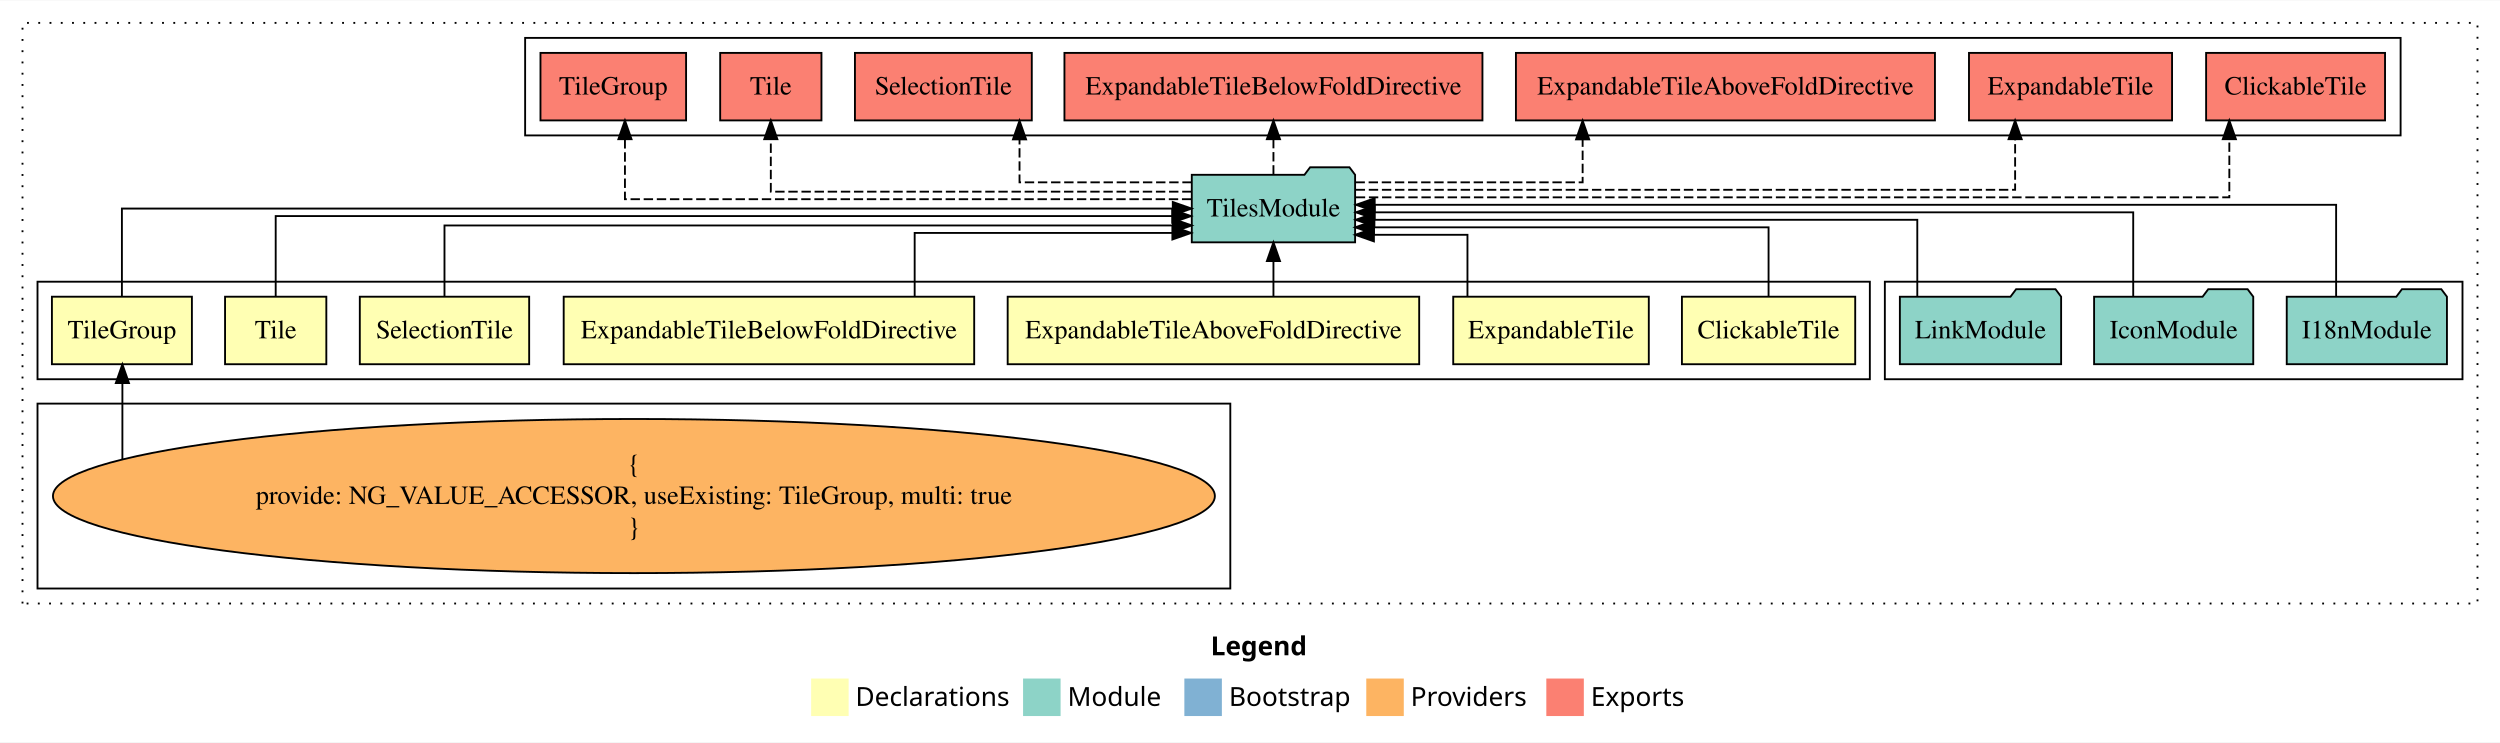
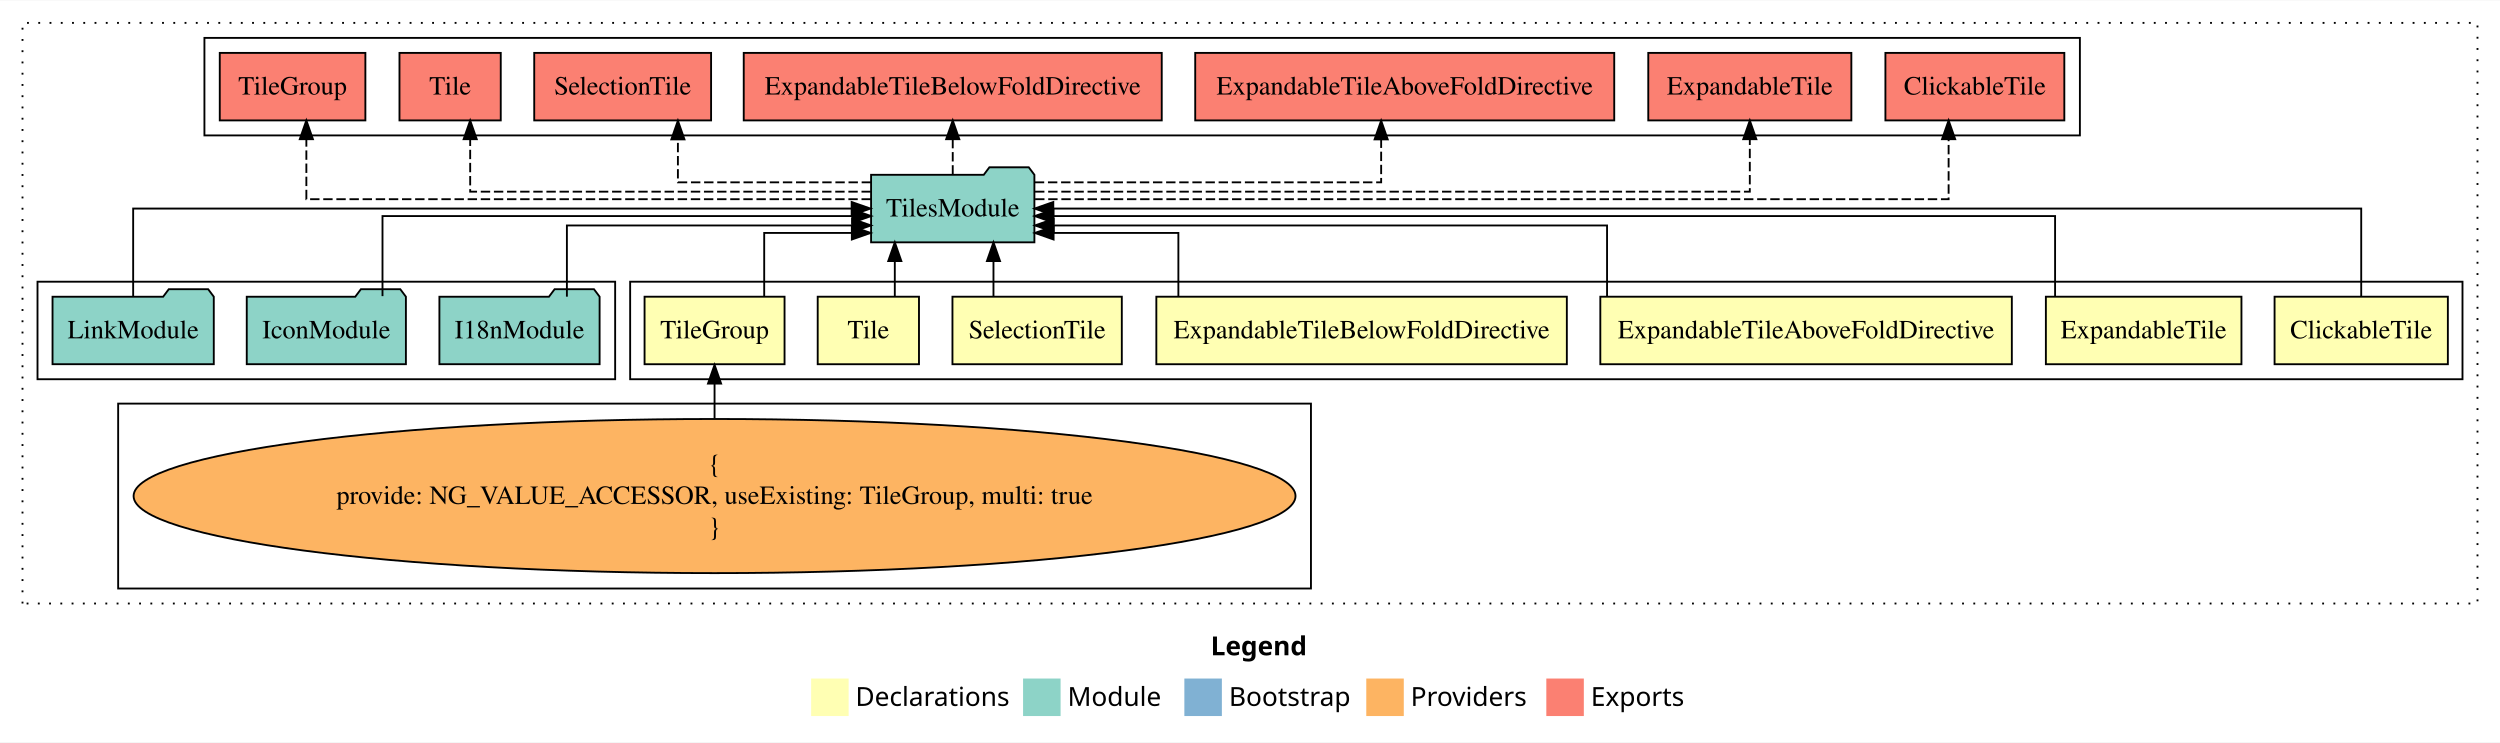
<svg xmlns="http://www.w3.org/2000/svg" width="1333pt" height="396pt" viewBox="0.00 0.00 1333.00 395.59">
  <g id="graph0" class="graph" transform="scale(1 1) rotate(0) translate(4 391.59)">
    <polygon fill="white" stroke="transparent" points="-4,4 -4,-391.59 1329,-391.59 1329,4 -4,4" />
    <text text-anchor="start" x="641.51" y="-42.4" font-family="Times-12" font-weight="bold" font-size="14.00">Legend</text>
    <polygon fill="#ffffb3" stroke="transparent" points="428.5,-10 428.5,-30 448.5,-30 448.5,-10 428.5,-10" />
    <text text-anchor="start" x="452.13" y="-15.4" font-family="Times-12" font-size="14.00">  Declarations</text>
    <polygon fill="#8dd3c7" stroke="transparent" points="541.5,-10 541.5,-30 561.5,-30 561.5,-10 541.5,-10" />
    <text text-anchor="start" x="565.23" y="-15.4" font-family="Times-12" font-size="14.00">  Module</text>
    <polygon fill="#80b1d3" stroke="transparent" points="627.5,-10 627.5,-30 647.5,-30 647.5,-10 627.5,-10" />
    <text text-anchor="start" x="651.28" y="-15.4" font-family="Times-12" font-size="14.00">  Bootstrap</text>
    <polygon fill="#fdb462" stroke="transparent" points="724.5,-10 724.5,-30 744.5,-30 744.5,-10 724.5,-10" />
    <text text-anchor="start" x="748.17" y="-15.4" font-family="Times-12" font-size="14.00">  Providers</text>
    <polygon fill="#fb8072" stroke="transparent" points="820.5,-10 820.5,-30 840.5,-30 840.5,-10 820.5,-10" />
    <text text-anchor="start" x="844.23" y="-15.4" font-family="Times-12" font-size="14.00">  Exports</text>
    <g id="clust1" class="cluster">
      <polygon fill="none" stroke="black" stroke-dasharray="1,5" points="8,-70 8,-379.59 1317,-379.59 1317,-70 8,-70" />
    </g>
    <g id="clust2" class="cluster">
-       <polygon fill="none" stroke="black" points="16,-189.59 16,-241.59 993,-241.59 993,-189.59 16,-189.59" />
+       <polygon fill="none" stroke="black" points="332,-189.59 332,-241.59 1309,-241.59 1309,-189.59 332,-189.59" />
+     </g>
+     <g id="clust9" class="cluster">
+       <polygon fill="none" stroke="black" points="59,-78 59,-176.59 695,-176.59 695,-78 59,-78" />
    </g>
    <g id="clust10" class="cluster">
-       <polygon fill="none" stroke="black" points="1001,-189.59 1001,-241.59 1309,-241.59 1309,-189.59 1001,-189.59" />
+       <polygon fill="none" stroke="black" points="16,-189.59 16,-241.59 324,-241.59 324,-189.59 16,-189.59" />
    </g>
    <g id="clust11" class="cluster">
-       <polygon fill="none" stroke="black" points="276,-319.59 276,-371.59 1276,-371.59 1276,-319.59 276,-319.59" />
-     </g>
-     <g id="clust9" class="cluster">
-       <polygon fill="none" stroke="black" points="16,-78 16,-176.59 652,-176.59 652,-78 16,-78" />
+       <polygon fill="none" stroke="black" points="105,-319.59 105,-371.59 1105,-371.59 1105,-319.59 105,-319.59" />
    </g>
    <g id="node1" class="node">
-       <polygon fill="#ffffb3" stroke="black" points="985.2,-233.59 892.8,-233.59 892.8,-197.59 985.2,-197.59 985.2,-233.59" />
-       <text text-anchor="middle" x="939" y="-211.39" font-family="Times,serif" font-size="14.00">ClickableTile</text>
+       <polygon fill="#ffffb3" stroke="black" points="1301.2,-233.59 1208.8,-233.59 1208.8,-197.59 1301.2,-197.59 1301.2,-233.59" />
+       <text text-anchor="middle" x="1255" y="-211.39" font-family="Times,serif" font-size="14.00">ClickableTile</text>
    </g>
    <g id="node8" class="node">
-       <polygon fill="#8dd3c7" stroke="black" points="718.54,-298.59 715.54,-302.59 694.54,-302.59 691.54,-298.59 631.46,-298.59 631.46,-262.59 718.54,-262.59 718.54,-298.59" />
-       <text text-anchor="middle" x="675" y="-276.39" font-family="Times,serif" font-size="14.00">TilesModule</text>
+       <polygon fill="#8dd3c7" stroke="black" points="547.54,-298.59 544.54,-302.59 523.54,-302.59 520.54,-298.59 460.46,-298.59 460.46,-262.59 547.54,-262.59 547.54,-298.59" />
+       <text text-anchor="middle" x="504" y="-276.39" font-family="Times,serif" font-size="14.00">TilesModule</text>
    </g>
    <g id="edge1" class="edge">
-       <path fill="none" stroke="black" d="M939,-233.6C939,-249.64 939,-270.59 939,-270.59 939,-270.59 728.59,-270.59 728.59,-270.59" />
-       <polygon fill="black" stroke="black" points="728.59,-267.09 718.59,-270.59 728.59,-274.09 728.59,-267.09" />
+       <path fill="none" stroke="black" d="M1255,-233.7C1255,-252.93 1255,-280.59 1255,-280.59 1255,-280.59 557.62,-280.59 557.62,-280.59" />
+       <polygon fill="black" stroke="black" points="557.62,-277.09 547.62,-280.59 557.62,-284.09 557.62,-277.09" />
    </g>
    <g id="node2" class="node">
-       <polygon fill="#ffffb3" stroke="black" points="875.14,-233.59 770.86,-233.59 770.86,-197.59 875.14,-197.59 875.14,-233.59" />
-       <text text-anchor="middle" x="823" y="-211.39" font-family="Times,serif" font-size="14.00">ExpandableTile</text>
+       <polygon fill="#ffffb3" stroke="black" points="1191.14,-233.59 1086.86,-233.59 1086.86,-197.59 1191.14,-197.59 1191.14,-233.59" />
+       <text text-anchor="middle" x="1139" y="-211.39" font-family="Times,serif" font-size="14.00">ExpandableTile</text>
    </g>
    <g id="edge2" class="edge">
-       <path fill="none" stroke="black" d="M778.45,-233.71C778.45,-248.37 778.45,-266.59 778.45,-266.59 778.45,-266.59 728.57,-266.59 728.57,-266.59" />
-       <polygon fill="black" stroke="black" points="728.57,-263.09 718.57,-266.59 728.57,-270.09 728.57,-263.09" />
+       <path fill="none" stroke="black" d="M1091.77,-233.89C1091.77,-251.86 1091.77,-276.59 1091.77,-276.59 1091.77,-276.59 557.7,-276.59 557.7,-276.59" />
+       <polygon fill="black" stroke="black" points="557.7,-273.09 547.7,-276.59 557.7,-280.09 557.7,-273.09" />
    </g>
    <g id="node3" class="node">
-       <polygon fill="#ffffb3" stroke="black" points="752.71,-233.59 533.29,-233.59 533.29,-197.59 752.71,-197.59 752.71,-233.59" />
-       <text text-anchor="middle" x="643" y="-211.39" font-family="Times,serif" font-size="14.00">ExpandableTileAboveFoldDirective</text>
+       <polygon fill="#ffffb3" stroke="black" points="1068.71,-233.59 849.29,-233.59 849.29,-197.59 1068.71,-197.59 1068.71,-233.59" />
+       <text text-anchor="middle" x="959" y="-211.39" font-family="Times,serif" font-size="14.00">ExpandableTileAboveFoldDirective</text>
    </g>
    <g id="edge3" class="edge">
-       <path fill="none" stroke="black" d="M675,-233.7C675,-233.7 675,-252.58 675,-252.58" />
-       <polygon fill="black" stroke="black" points="671.5,-252.58 675,-262.58 678.5,-252.58 671.5,-252.58" />
+       <path fill="none" stroke="black" d="M852.88,-233.62C852.88,-249.99 852.88,-271.59 852.88,-271.59 852.88,-271.59 557.83,-271.59 557.83,-271.59" />
+       <polygon fill="black" stroke="black" points="557.83,-268.09 547.83,-271.59 557.83,-275.09 557.83,-268.09" />
    </g>
    <g id="node4" class="node">
-       <polygon fill="#ffffb3" stroke="black" points="515.44,-233.59 296.56,-233.59 296.56,-197.59 515.44,-197.59 515.44,-233.59" />
-       <text text-anchor="middle" x="406" y="-211.39" font-family="Times,serif" font-size="14.00">ExpandableTileBelowFoldDirective</text>
+       <polygon fill="#ffffb3" stroke="black" points="831.44,-233.59 612.56,-233.59 612.56,-197.59 831.44,-197.59 831.44,-233.59" />
+       <text text-anchor="middle" x="722" y="-211.39" font-family="Times,serif" font-size="14.00">ExpandableTileBelowFoldDirective</text>
    </g>
    <g id="edge4" class="edge">
-       <path fill="none" stroke="black" d="M483.7,-233.78C483.7,-248.77 483.7,-267.59 483.7,-267.59 483.7,-267.59 621.11,-267.59 621.11,-267.59" />
-       <polygon fill="black" stroke="black" points="621.11,-271.09 631.11,-267.59 621.11,-264.09 621.11,-271.09" />
+       <path fill="none" stroke="black" d="M624.31,-233.78C624.31,-248.77 624.31,-267.59 624.31,-267.59 624.31,-267.59 557.77,-267.59 557.77,-267.59" />
+       <polygon fill="black" stroke="black" points="557.77,-264.09 547.77,-267.59 557.77,-271.09 557.77,-264.09" />
    </g>
    <g id="node5" class="node">
-       <polygon fill="#ffffb3" stroke="black" points="278.15,-233.59 187.85,-233.59 187.85,-197.59 278.15,-197.59 278.15,-233.59" />
-       <text text-anchor="middle" x="233" y="-211.39" font-family="Times,serif" font-size="14.00">SelectionTile</text>
+       <polygon fill="#ffffb3" stroke="black" points="594.15,-233.59 503.85,-233.59 503.85,-197.59 594.15,-197.59 594.15,-233.59" />
+       <text text-anchor="middle" x="549" y="-211.39" font-family="Times,serif" font-size="14.00">SelectionTile</text>
    </g>
    <g id="edge5" class="edge">
-       <path fill="none" stroke="black" d="M233,-233.62C233,-249.99 233,-271.59 233,-271.59 233,-271.59 621.41,-271.59 621.41,-271.59" />
-       <polygon fill="black" stroke="black" points="621.41,-275.09 631.41,-271.59 621.41,-268.09 621.41,-275.09" />
+       <path fill="none" stroke="black" d="M525.72,-233.7C525.72,-233.7 525.72,-252.58 525.72,-252.58" />
+       <polygon fill="black" stroke="black" points="522.22,-252.58 525.72,-262.58 529.22,-252.58 522.22,-252.58" />
    </g>
    <g id="node6" class="node">
-       <polygon fill="#ffffb3" stroke="black" points="170,-233.59 116,-233.59 116,-197.59 170,-197.59 170,-233.59" />
-       <text text-anchor="middle" x="143" y="-211.39" font-family="Times,serif" font-size="14.00">Tile</text>
+       <polygon fill="#ffffb3" stroke="black" points="486,-233.59 432,-233.59 432,-197.59 486,-197.59 486,-233.59" />
+       <text text-anchor="middle" x="459" y="-211.39" font-family="Times,serif" font-size="14.00">Tile</text>
    </g>
    <g id="edge6" class="edge">
-       <path fill="none" stroke="black" d="M143,-233.89C143,-251.86 143,-276.59 143,-276.59 143,-276.59 621.01,-276.59 621.01,-276.59" />
-       <polygon fill="black" stroke="black" points="621.01,-280.09 631.01,-276.59 621.01,-273.09 621.01,-280.09" />
+       <path fill="none" stroke="black" d="M473.11,-233.7C473.11,-233.7 473.11,-252.58 473.11,-252.58" />
+       <polygon fill="black" stroke="black" points="469.61,-252.58 473.11,-262.58 476.61,-252.58 469.61,-252.58" />
    </g>
    <g id="node7" class="node">
-       <polygon fill="#ffffb3" stroke="black" points="98.32,-233.59 23.68,-233.59 23.68,-197.59 98.32,-197.59 98.32,-233.59" />
-       <text text-anchor="middle" x="61" y="-211.39" font-family="Times,serif" font-size="14.00">TileGroup</text>
+       <polygon fill="#ffffb3" stroke="black" points="414.32,-233.59 339.68,-233.59 339.68,-197.59 414.32,-197.59 414.32,-233.59" />
+       <text text-anchor="middle" x="377" y="-211.39" font-family="Times,serif" font-size="14.00">TileGroup</text>
    </g>
    <g id="edge7" class="edge">
-       <path fill="none" stroke="black" d="M61,-233.7C61,-252.93 61,-280.59 61,-280.59 61,-280.59 621.33,-280.59 621.33,-280.59" />
-       <polygon fill="black" stroke="black" points="621.33,-284.09 631.33,-280.59 621.33,-277.09 621.33,-284.09" />
+       <path fill="none" stroke="black" d="M403.47,-233.78C403.47,-248.77 403.47,-267.59 403.47,-267.59 403.47,-267.59 450.2,-267.59 450.2,-267.59" />
+       <polygon fill="black" stroke="black" points="450.2,-271.09 460.2,-267.59 450.2,-264.09 450.2,-271.09" />
    </g>
    <g id="node13" class="node">
-       <polygon fill="#fb8072" stroke="black" points="1267.7,-363.59 1172.3,-363.59 1172.3,-327.59 1267.7,-327.59 1267.7,-363.59" />
-       <text text-anchor="middle" x="1220" y="-341.39" font-family="Times,serif" font-size="14.00">ClickableTile </text>
+       <polygon fill="#fb8072" stroke="black" points="1096.7,-363.59 1001.3,-363.59 1001.3,-327.59 1096.7,-327.59 1096.7,-363.59" />
+       <text text-anchor="middle" x="1049" y="-341.39" font-family="Times,serif" font-size="14.00">ClickableTile </text>
    </g>
    <g id="edge12" class="edge">
-       <path fill="none" stroke="black" stroke-dasharray="5,2" d="M718.9,-286.59C842.53,-286.59 1184.68,-286.59 1184.68,-286.59 1184.68,-286.59 1184.68,-317.57 1184.68,-317.57" />
-       <polygon fill="black" stroke="black" points="1181.18,-317.57 1184.68,-327.57 1188.18,-317.57 1181.18,-317.57" />
+       <path fill="none" stroke="black" stroke-dasharray="5,2" d="M547.91,-285.59C675.13,-285.59 1035,-285.59 1035,-285.59 1035,-285.59 1035,-317.59 1035,-317.59" />
+       <polygon fill="black" stroke="black" points="1031.5,-317.59 1035,-327.59 1038.5,-317.59 1031.5,-317.59" />
    </g>
    <g id="node14" class="node">
-       <polygon fill="#fb8072" stroke="black" points="1154.14,-363.59 1045.86,-363.59 1045.86,-327.59 1154.14,-327.59 1154.14,-363.59" />
-       <text text-anchor="middle" x="1100" y="-341.39" font-family="Times,serif" font-size="14.00">ExpandableTile </text>
+       <polygon fill="#fb8072" stroke="black" points="983.14,-363.59 874.86,-363.59 874.86,-327.59 983.14,-327.59 983.14,-363.59" />
+       <text text-anchor="middle" x="929" y="-341.39" font-family="Times,serif" font-size="14.00">ExpandableTile </text>
    </g>
    <g id="edge13" class="edge">
-       <path fill="none" stroke="black" stroke-dasharray="5,2" d="M718.83,-290.59C821.8,-290.59 1070.46,-290.59 1070.46,-290.59 1070.46,-290.59 1070.46,-317.58 1070.46,-317.58" />
-       <polygon fill="black" stroke="black" points="1066.96,-317.58 1070.46,-327.58 1073.96,-317.58 1066.96,-317.58" />
+       <path fill="none" stroke="black" stroke-dasharray="5,2" d="M547.88,-289.59C656.47,-289.59 929,-289.59 929,-289.59 929,-289.59 929,-317.56 929,-317.56" />
+       <polygon fill="black" stroke="black" points="925.5,-317.56 929,-327.56 932.5,-317.56 925.5,-317.56" />
    </g>
    <g id="node15" class="node">
-       <polygon fill="#fb8072" stroke="black" points="1027.71,-363.59 804.29,-363.59 804.29,-327.59 1027.71,-327.59 1027.71,-363.59" />
-       <text text-anchor="middle" x="916" y="-341.39" font-family="Times,serif" font-size="14.00">ExpandableTileAboveFoldDirective </text>
+       <polygon fill="#fb8072" stroke="black" points="856.71,-363.59 633.29,-363.59 633.29,-327.59 856.71,-327.59 856.71,-363.59" />
+       <text text-anchor="middle" x="745" y="-341.39" font-family="Times,serif" font-size="14.00">ExpandableTileAboveFoldDirective </text>
    </g>
    <g id="edge14" class="edge">
-       <path fill="none" stroke="black" stroke-dasharray="5,2" d="M718.75,-294.59C767.58,-294.59 839.86,-294.59 839.86,-294.59 839.86,-294.59 839.86,-317.47 839.86,-317.47" />
-       <polygon fill="black" stroke="black" points="836.36,-317.47 839.86,-327.47 843.36,-317.47 836.36,-317.47" />
+       <path fill="none" stroke="black" stroke-dasharray="5,2" d="M547.77,-294.59C614.1,-294.59 732.43,-294.59 732.43,-294.59 732.43,-294.59 732.43,-317.47 732.43,-317.47" />
+       <polygon fill="black" stroke="black" points="728.93,-317.47 732.43,-327.47 735.93,-317.47 728.93,-317.47" />
    </g>
    <g id="node16" class="node">
-       <polygon fill="#fb8072" stroke="black" points="786.44,-363.59 563.56,-363.59 563.56,-327.59 786.44,-327.59 786.44,-363.59" />
-       <text text-anchor="middle" x="675" y="-341.39" font-family="Times,serif" font-size="14.00">ExpandableTileBelowFoldDirective </text>
+       <polygon fill="#fb8072" stroke="black" points="615.44,-363.59 392.56,-363.59 392.56,-327.59 615.44,-327.59 615.44,-363.59" />
+       <text text-anchor="middle" x="504" y="-341.39" font-family="Times,serif" font-size="14.00">ExpandableTileBelowFoldDirective </text>
    </g>
    <g id="edge15" class="edge">
-       <path fill="none" stroke="black" stroke-dasharray="5,2" d="M675,-298.7C675,-298.7 675,-317.58 675,-317.58" />
-       <polygon fill="black" stroke="black" points="671.5,-317.58 675,-327.58 678.5,-317.58 671.5,-317.58" />
+       <path fill="none" stroke="black" stroke-dasharray="5,2" d="M504,-298.7C504,-298.7 504,-317.58 504,-317.58" />
+       <polygon fill="black" stroke="black" points="500.5,-317.58 504,-327.58 507.5,-317.58 500.5,-317.58" />
    </g>
    <g id="node17" class="node">
-       <polygon fill="#fb8072" stroke="black" points="546.15,-363.59 451.85,-363.59 451.85,-327.59 546.15,-327.59 546.15,-363.59" />
-       <text text-anchor="middle" x="499" y="-341.39" font-family="Times,serif" font-size="14.00">SelectionTile </text>
+       <polygon fill="#fb8072" stroke="black" points="375.15,-363.59 280.85,-363.59 280.85,-327.59 375.15,-327.59 375.15,-363.59" />
+       <text text-anchor="middle" x="328" y="-341.39" font-family="Times,serif" font-size="14.00">SelectionTile </text>
    </g>
    <g id="edge16" class="edge">
-       <path fill="none" stroke="black" stroke-dasharray="5,2" d="M631.42,-294.59C591.84,-294.59 539.61,-294.59 539.61,-294.59 539.61,-294.59 539.61,-317.47 539.61,-317.47" />
-       <polygon fill="black" stroke="black" points="536.11,-317.47 539.61,-327.47 543.11,-317.47 536.11,-317.47" />
+       <path fill="none" stroke="black" stroke-dasharray="5,2" d="M460.43,-294.59C417.23,-294.59 357.46,-294.59 357.46,-294.59 357.46,-294.59 357.46,-317.47 357.46,-317.47" />
+       <polygon fill="black" stroke="black" points="353.96,-317.47 357.46,-327.47 360.96,-317.47 353.96,-317.47" />
    </g>
    <g id="node18" class="node">
-       <polygon fill="#fb8072" stroke="black" points="434,-363.59 380,-363.59 380,-327.59 434,-327.59 434,-363.59" />
-       <text text-anchor="middle" x="407" y="-341.39" font-family="Times,serif" font-size="14.00">Tile </text>
+       <polygon fill="#fb8072" stroke="black" points="263,-363.59 209,-363.59 209,-327.59 263,-327.59 263,-363.59" />
+       <text text-anchor="middle" x="236" y="-341.39" font-family="Times,serif" font-size="14.00">Tile </text>
    </g>
    <g id="edge17" class="edge">
-       <path fill="none" stroke="black" stroke-dasharray="5,2" d="M631.34,-289.59C555.4,-289.59 407,-289.59 407,-289.59 407,-289.59 407,-317.56 407,-317.56" />
-       <polygon fill="black" stroke="black" points="403.5,-317.56 407,-327.56 410.5,-317.56 403.5,-317.56" />
+       <path fill="none" stroke="black" stroke-dasharray="5,2" d="M460.35,-289.59C386.94,-289.59 246.7,-289.59 246.7,-289.59 246.7,-289.59 246.7,-317.56 246.7,-317.56" />
+       <polygon fill="black" stroke="black" points="243.2,-317.56 246.7,-327.56 250.2,-317.56 243.2,-317.56" />
    </g>
    <g id="node19" class="node">
-       <polygon fill="#fb8072" stroke="black" points="361.82,-363.59 284.18,-363.59 284.18,-327.59 361.82,-327.59 361.82,-363.59" />
-       <text text-anchor="middle" x="323" y="-341.39" font-family="Times,serif" font-size="14.00">TileGroup </text>
+       <polygon fill="#fb8072" stroke="black" points="190.82,-363.59 113.18,-363.59 113.18,-327.59 190.82,-327.59 190.82,-363.59" />
+       <text text-anchor="middle" x="152" y="-341.39" font-family="Times,serif" font-size="14.00">TileGroup </text>
    </g>
    <g id="edge18" class="edge">
-       <path fill="none" stroke="black" stroke-dasharray="5,2" d="M631.21,-285.59C538.16,-285.59 329.22,-285.59 329.22,-285.59 329.22,-285.59 329.22,-317.59 329.22,-317.59" />
-       <polygon fill="black" stroke="black" points="325.72,-317.59 329.22,-327.59 332.72,-317.59 325.72,-317.59" />
+       <path fill="none" stroke="black" stroke-dasharray="5,2" d="M460.35,-285.59C367.61,-285.59 159.35,-285.59 159.35,-285.59 159.35,-285.59 159.35,-317.59 159.35,-317.59" />
+       <polygon fill="black" stroke="black" points="155.85,-317.59 159.35,-327.59 162.85,-317.59 155.85,-317.59" />
    </g>
    <g id="node9" class="node">
-       <ellipse fill="#fdb462" stroke="black" cx="334" cy="-127.3" rx="309.77" ry="41.09" />
-       <text text-anchor="middle" x="334" y="-139.9" font-family="Times,serif" font-size="14.00">{</text>
-       <text text-anchor="middle" x="334" y="-123.1" font-family="Times,serif" font-size="14.00">    provide: NG_VALUE_ACCESSOR, useExisting: TileGroup, multi: true</text>
-       <text text-anchor="middle" x="334" y="-106.3" font-family="Times,serif" font-size="14.00">}</text>
+       <ellipse fill="#fdb462" stroke="black" cx="377" cy="-127.3" rx="309.77" ry="41.09" />
+       <text text-anchor="middle" x="377" y="-139.9" font-family="Times,serif" font-size="14.00">{</text>
+       <text text-anchor="middle" x="377" y="-123.1" font-family="Times,serif" font-size="14.00">    provide: NG_VALUE_ACCESSOR, useExisting: TileGroup, multi: true</text>
+       <text text-anchor="middle" x="377" y="-106.3" font-family="Times,serif" font-size="14.00">}</text>
    </g>
    <g id="edge8" class="edge">
-       <path fill="none" stroke="black" d="M61.26,-146.89C61.26,-146.89 61.26,-187.55 61.26,-187.55" />
-       <polygon fill="black" stroke="black" points="57.76,-187.55 61.26,-197.55 64.76,-187.55 57.76,-187.55" />
+       <path fill="none" stroke="black" d="M377,-168.6C377,-168.6 377,-187.26 377,-187.26" />
+       <polygon fill="black" stroke="black" points="373.5,-187.26 377,-197.26 380.5,-187.26 373.5,-187.26" />
    </g>
    <g id="node10" class="node">
-       <polygon fill="#8dd3c7" stroke="black" points="1300.71,-233.59 1297.71,-237.59 1276.71,-237.59 1273.71,-233.59 1215.29,-233.59 1215.29,-197.59 1300.71,-197.59 1300.71,-233.59" />
-       <text text-anchor="middle" x="1258" y="-211.39" font-family="Times,serif" font-size="14.00">I18nModule</text>
+       <polygon fill="#8dd3c7" stroke="black" points="315.71,-233.59 312.71,-237.59 291.71,-237.59 288.71,-233.59 230.29,-233.59 230.29,-197.59 315.71,-197.59 315.71,-233.59" />
+       <text text-anchor="middle" x="273" y="-211.39" font-family="Times,serif" font-size="14.00">I18nModule</text>
    </g>
    <g id="edge9" class="edge">
-       <path fill="none" stroke="black" d="M1241.62,-233.9C1241.62,-253.74 1241.62,-282.59 1241.62,-282.59 1241.62,-282.59 728.99,-282.59 728.99,-282.59" />
-       <polygon fill="black" stroke="black" points="728.99,-279.09 718.99,-282.59 728.99,-286.09 728.99,-279.09" />
+       <path fill="none" stroke="black" d="M298.27,-233.62C298.27,-249.99 298.27,-271.59 298.27,-271.59 298.27,-271.59 450.37,-271.59 450.37,-271.59" />
+       <polygon fill="black" stroke="black" points="450.37,-275.09 460.37,-271.59 450.37,-268.09 450.37,-275.09" />
    </g>
    <g id="node11" class="node">
-       <polygon fill="#8dd3c7" stroke="black" points="1197.43,-233.59 1194.43,-237.59 1173.43,-237.59 1170.43,-233.59 1112.57,-233.59 1112.57,-197.59 1197.43,-197.59 1197.43,-233.59" />
-       <text text-anchor="middle" x="1155" y="-211.39" font-family="Times,serif" font-size="14.00">IconModule</text>
+       <polygon fill="#8dd3c7" stroke="black" points="212.43,-233.59 209.43,-237.59 188.43,-237.59 185.43,-233.59 127.57,-233.59 127.57,-197.59 212.43,-197.59 212.43,-233.59" />
+       <text text-anchor="middle" x="170" y="-211.39" font-family="Times,serif" font-size="14.00">IconModule</text>
    </g>
    <g id="edge10" class="edge">
-       <path fill="none" stroke="black" d="M1133.43,-233.81C1133.43,-252.42 1133.43,-278.59 1133.43,-278.59 1133.43,-278.59 728.96,-278.59 728.96,-278.59" />
-       <polygon fill="black" stroke="black" points="728.96,-275.09 718.96,-278.59 728.96,-282.09 728.96,-275.09" />
+       <path fill="none" stroke="black" d="M199.95,-233.89C199.95,-251.86 199.95,-276.59 199.95,-276.59 199.95,-276.59 450.44,-276.59 450.44,-276.59" />
+       <polygon fill="black" stroke="black" points="450.44,-280.09 460.44,-276.59 450.44,-273.09 450.44,-280.09" />
    </g>
    <g id="node12" class="node">
-       <polygon fill="#8dd3c7" stroke="black" points="1094.99,-233.59 1091.99,-237.59 1070.99,-237.59 1067.99,-233.59 1009.01,-233.59 1009.01,-197.59 1094.99,-197.59 1094.99,-233.59" />
-       <text text-anchor="middle" x="1052" y="-211.39" font-family="Times,serif" font-size="14.00">LinkModule</text>
+       <polygon fill="#8dd3c7" stroke="black" points="109.99,-233.59 106.99,-237.59 85.99,-237.59 82.99,-233.59 24.01,-233.59 24.01,-197.59 109.99,-197.59 109.99,-233.59" />
+       <text text-anchor="middle" x="67" y="-211.39" font-family="Times,serif" font-size="14.00">LinkModule</text>
    </g>
    <g id="edge11" class="edge">
-       <path fill="none" stroke="black" d="M1018.3,-233.61C1018.3,-250.96 1018.3,-274.59 1018.3,-274.59 1018.3,-274.59 728.83,-274.59 728.83,-274.59" />
-       <polygon fill="black" stroke="black" points="728.83,-271.09 718.83,-274.59 728.83,-278.09 728.83,-271.09" />
+       <path fill="none" stroke="black" d="M67,-233.7C67,-252.93 67,-280.59 67,-280.59 67,-280.59 450.1,-280.59 450.1,-280.59" />
+       <polygon fill="black" stroke="black" points="450.1,-284.09 460.1,-280.59 450.1,-277.09 450.1,-284.09" />
    </g>
  </g>
</svg>
